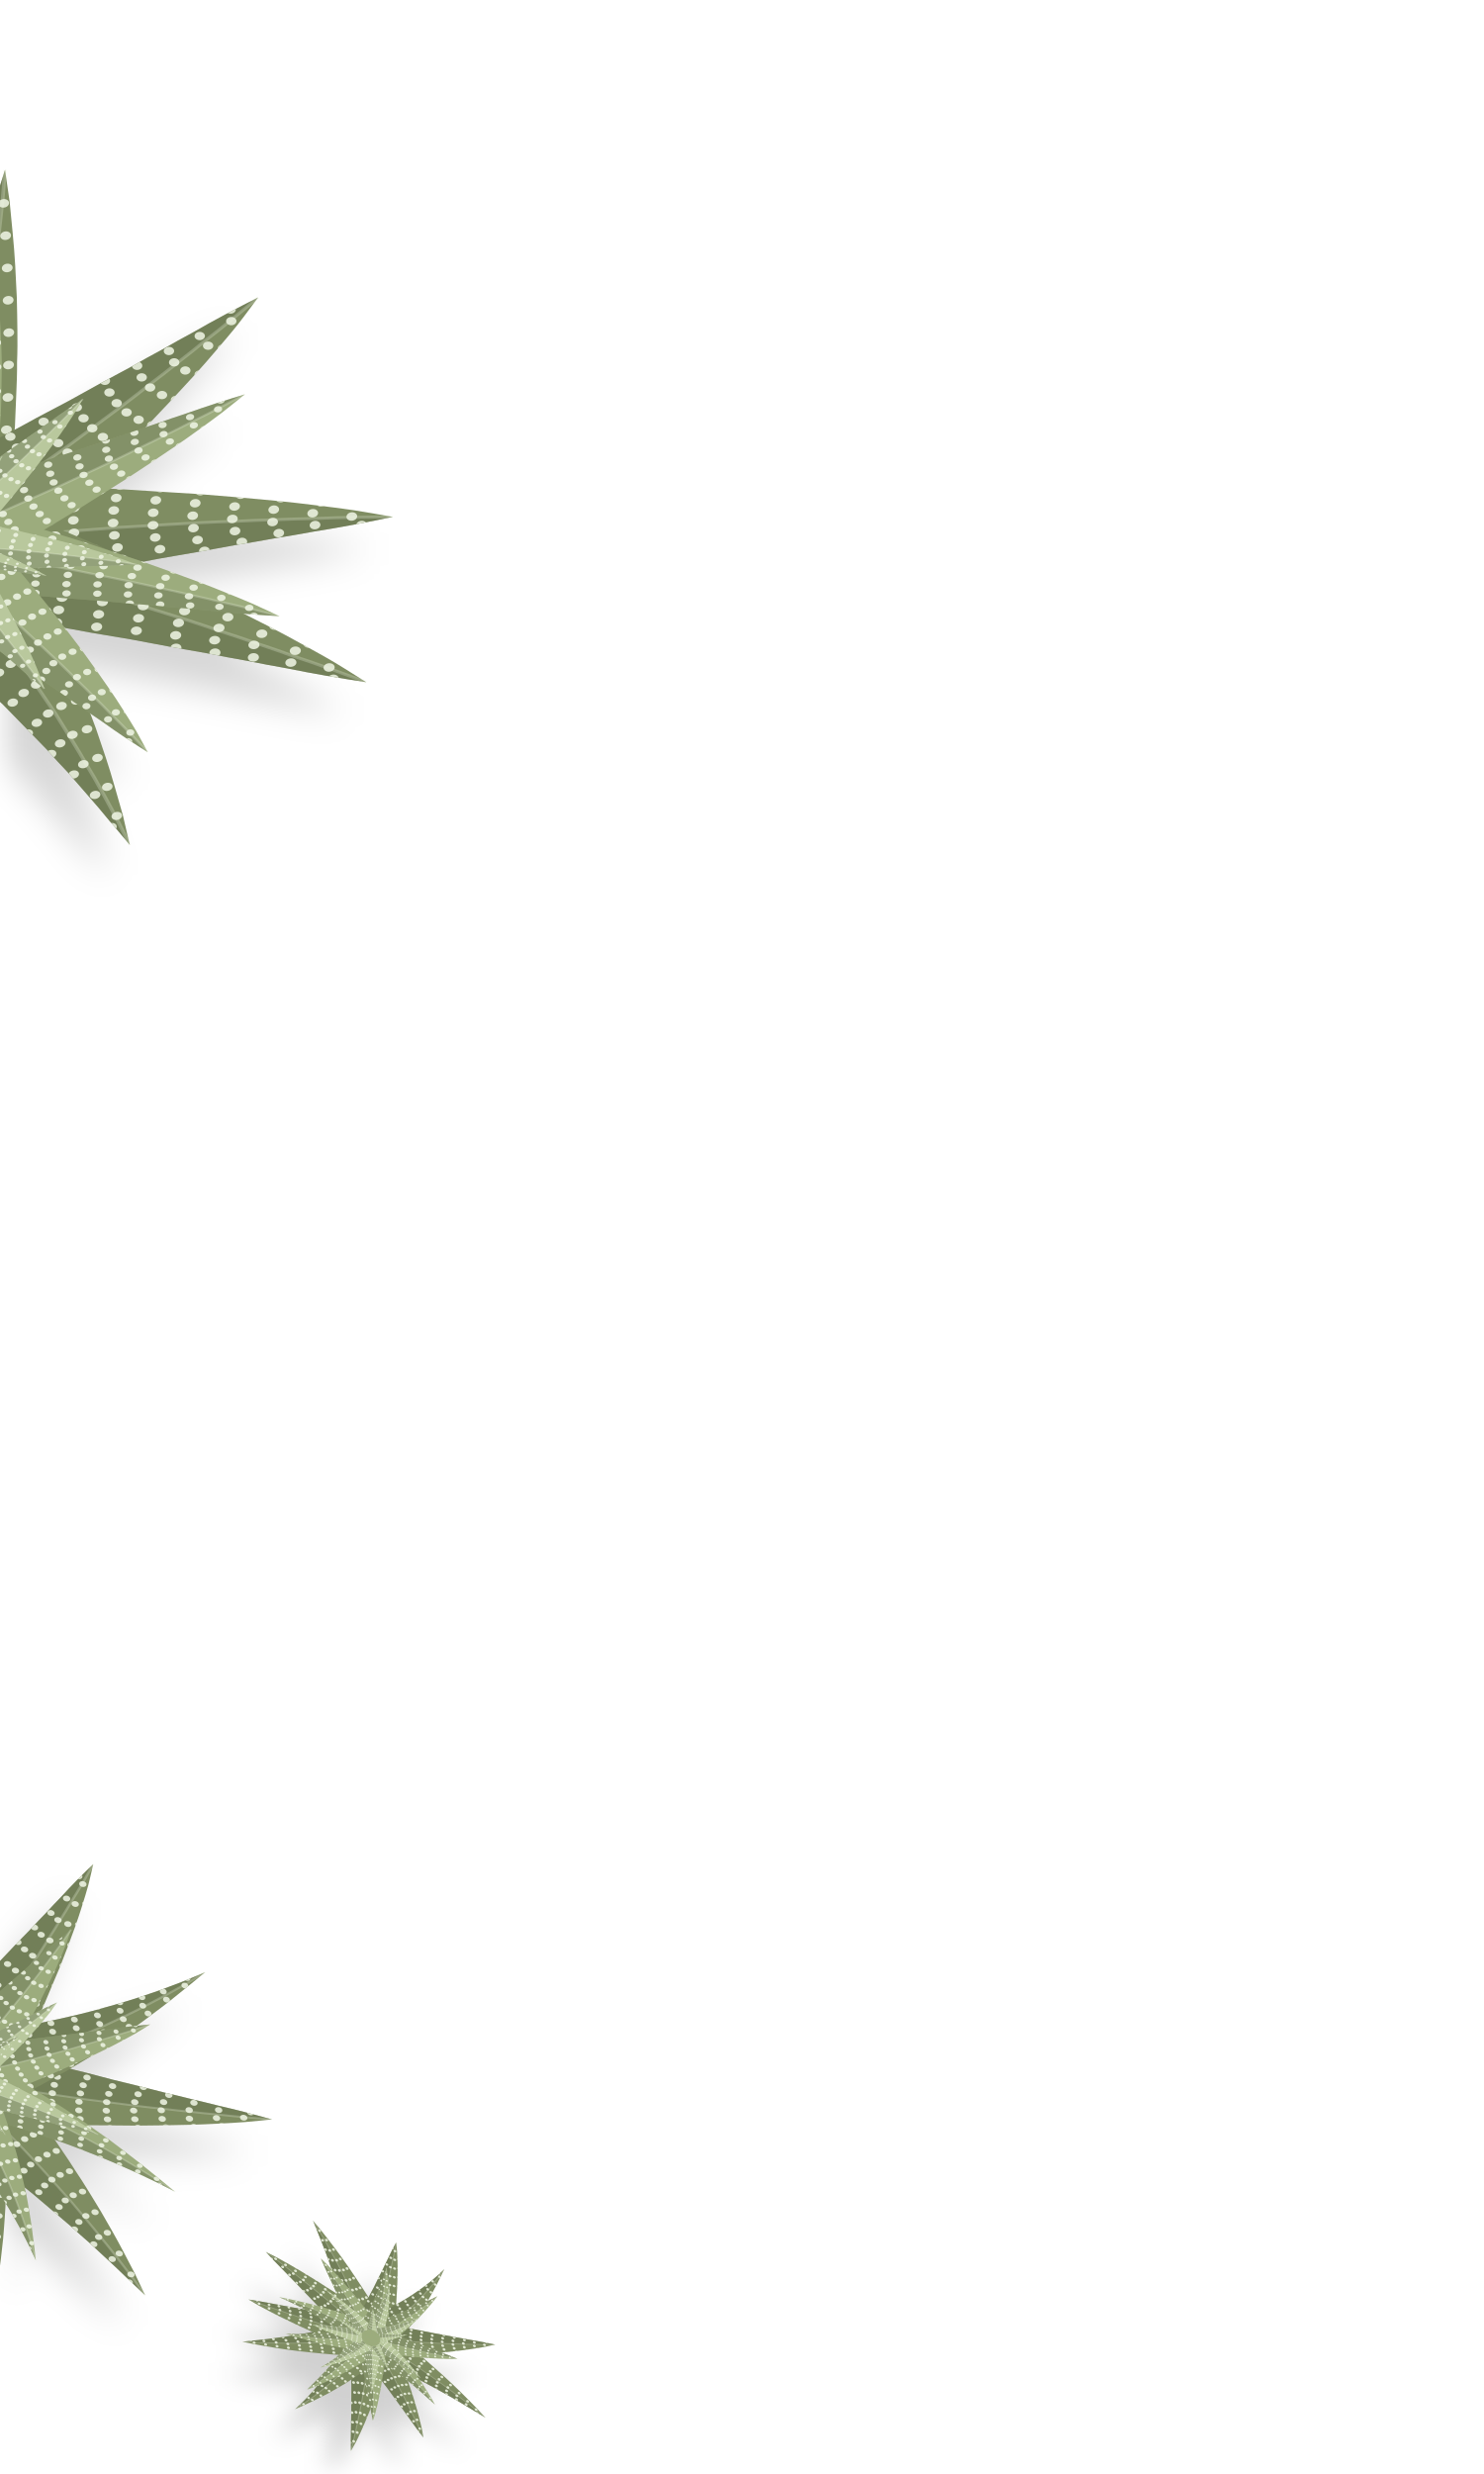
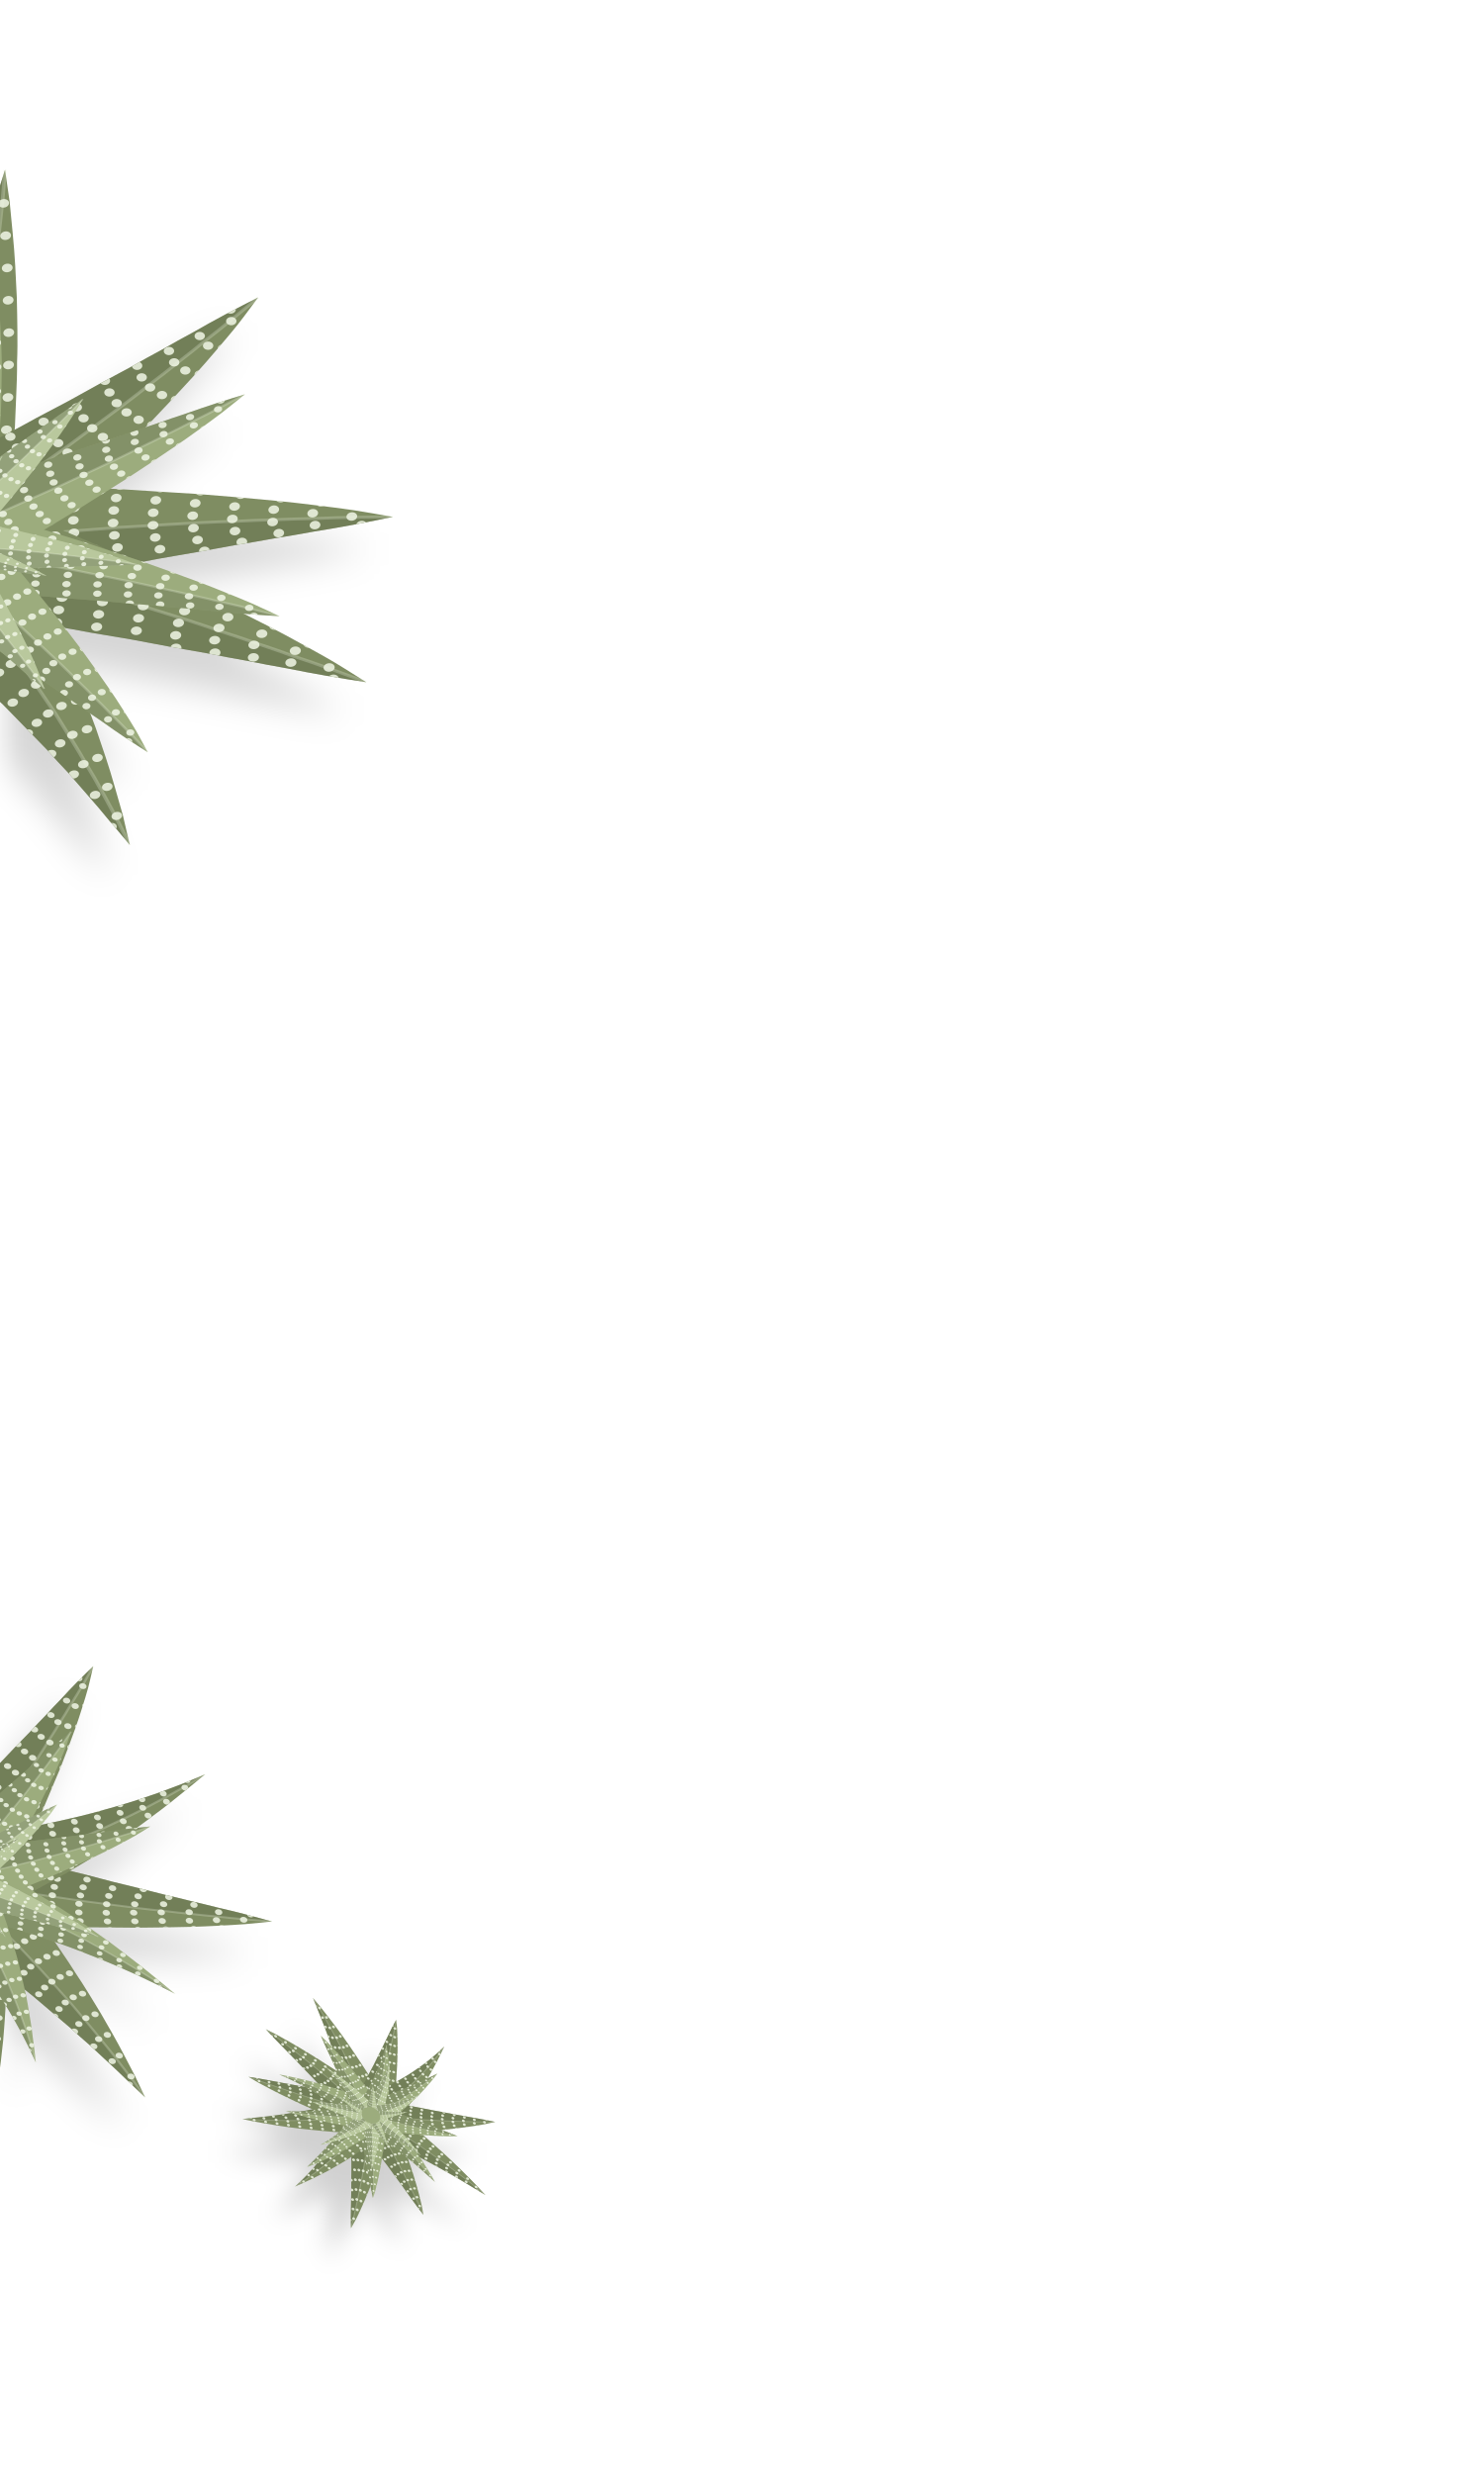
<svg xmlns="http://www.w3.org/2000/svg" viewBox="0 0 600 1000">
  <style>svg{background:#e6ebd3}.f-hi{fill:#f0f6e5}.f-1{fill:#d1ddbb}.f-2{fill:#b9c89d}.f-3{fill:#9cac7d}.f-4{fill:#7f8d62}.f-5{fill:#606b4a}.f-eye{fill:#3f7a3a}.k-hi{stroke:#f0f6e5}.k-1{stroke:#d1ddbb}.k-2{stroke:#b9c89d}.k-3{stroke:#9cac7d}.k-4{stroke:#7f8d62}.k-5{stroke:#606b4a}.k-eye{stroke:#3f7a3a}.s-hi{stop-color:#f0f6e5}.s-1{stop-color:#d1ddbb}.s-2{stop-color:#b9c89d}.s-3{stop-color:#9cac7d}.s-4{stop-color:#7f8d62}.s-5{stop-color:#606b4a}.s-eye{stop-color:#3f7a3a}</style>
  <defs>
    <clipPath id="green-3-lc0">
      <path d="M0 -4.1C1.4 -5.1 5.6 -8.5 8.4 -10.2C11.3 -11.8 14.1 -13.6 16.9 -14C19.8 -14.4 22.6 -13 25.4 -12.5C28.2 -12 31 -11.5 33.8 -11C36.6 -10.5 39.4 -9.9 42.2 -9.4C45 -8.8 47.8 -8.2 50.5 -7.6C53.3 -7 56.1 -6.4 58.9 -5.8C61.7 -5.1 64.4 -4.5 67.2 -3.8C69.9 -3.1 72.7 -2.4 75.5 -1.7C78.2 -1 81 -0.2 83.7 0.6C86.4 1.4 89.2 2.2 91.9 3.1C94.6 4 98.6 5.5 100 6L100 6C98.6 6.2 94.3 6.7 91.4 7C88.6 7.3 85.8 7.5 83 7.7C80.2 8 77.3 8.2 74.5 8.4C71.7 8.7 68.9 8.9 66.1 9.1C63.4 9.4 60.6 9.6 57.8 9.9C55 10.1 52.2 10.4 49.5 10.6C46.7 10.9 43.9 11.2 41.1 11.5C38.4 11.7 35.6 12 32.9 12.3C30.1 12.7 27.4 13 24.6 13.3C21.9 13.6 19.1 14.8 16.4 14.3C13.7 13.8 11 12 8.2 10.3C5.5 8.6 1.4 5.1 0 4.1Z" />
    </clipPath>
    <g id="green-3-l0">
      <path d="M0 -4.1C1.4 -5.1 5.6 -8.5 8.4 -10.2C11.3 -11.8 14.1 -13.6 16.9 -14C19.8 -14.4 22.6 -13 25.4 -12.5C28.2 -12 31 -11.5 33.8 -11C36.6 -10.5 39.4 -9.9 42.2 -9.4C45 -8.8 47.8 -8.2 50.5 -7.6C53.3 -7 56.1 -6.4 58.9 -5.8C61.7 -5.1 64.4 -4.5 67.2 -3.8C69.9 -3.1 72.7 -2.4 75.5 -1.7C78.2 -1 81 -0.2 83.7 0.6C86.4 1.4 89.2 2.2 91.9 3.1C94.6 4 98.6 5.5 100 6L100 6C98.6 6.2 94.3 6.7 91.4 7C88.6 7.3 85.8 7.5 83 7.7C80.2 8 77.3 8.2 74.5 8.4C71.7 8.7 68.9 8.9 66.1 9.1C63.4 9.4 60.6 9.6 57.8 9.9C55 10.1 52.2 10.4 49.5 10.6C46.7 10.9 43.9 11.2 41.1 11.5C38.4 11.7 35.6 12 32.9 12.3C30.1 12.7 27.4 13 24.6 13.3C21.9 13.6 19.1 14.8 16.4 14.3C13.7 13.8 11 12 8.2 10.3C5.5 8.6 1.4 5.1 0 4.1Z" />
      <path d="M0 0C1.4 0 5.6 0 8.3 0C11.1 0.1 13.9 0.1 16.7 0.2C19.4 0.2 22.2 0.3 25 0.4C27.8 0.5 30.6 0.6 33.3 0.7C36.1 0.8 38.9 0.9 41.7 1C44.4 1.2 47.2 1.3 50 1.5C52.8 1.7 55.6 1.8 58.3 2C61.1 2.2 63.9 2.4 66.7 2.7C69.4 2.9 72.2 3.1 75 3.4C77.8 3.6 80.6 3.9 83.3 4.2C86.1 4.4 88.9 4.7 91.7 5C94.4 5.3 98.6 5.8 100 6L100 6C98.6 6.2 94.3 6.7 91.4 7C88.6 7.3 85.8 7.5 83 7.7C80.2 8 77.3 8.2 74.5 8.4C71.7 8.7 68.9 8.9 66.1 9.1C63.4 9.4 60.6 9.6 57.8 9.9C55 10.1 52.2 10.4 49.5 10.6C46.7 10.9 43.9 11.2 41.1 11.5C38.4 11.7 35.6 12 32.9 12.3C30.1 12.7 27.4 13 24.6 13.3C21.9 13.6 19.1 14.8 16.4 14.3C13.7 13.8 11 12 8.2 10.3C5.5 8.6 1.4 5.1 0 4.1Z" class="f-5" opacity=".42" />
      <g clip-path="url(#green-3-lc0)">
        <path d="M17 -15.5Q12.5 0.1 17 15.7M25.5 -13.9Q21 0.3 25.5 14.5M34 -12.2Q29.5 0.6 34 13.3M42.5 -10.3Q38 0.9 42.5 12.2M51 -8.5Q46.5 1.4 51 11.2M59.5 -6.5Q55 1.9 59.5 10.3M68 -4.4Q63.5 2.5 68 9.5M76.5 -2.3Q72 3.2 76.5 8.7M85 0Q80.5 4 85 8.1M93.5 2.3Q89 4.9 93.5 7.5" class="k-hi" fill="none" stroke-width="2.3" stroke-linecap="round" stroke-dasharray="0 3.4" opacity=".85" />
      </g>
      <path d="M0 0C1.4 0 5.6 0 8.3 0C11.1 0.1 13.9 0.1 16.7 0.2C19.4 0.2 22.2 0.3 25 0.4C27.8 0.5 30.6 0.6 33.3 0.7C36.1 0.8 38.9 0.9 41.7 1C44.4 1.2 47.2 1.3 50 1.5C52.8 1.7 55.6 1.8 58.3 2C61.1 2.2 63.9 2.4 66.7 2.7C69.4 2.9 72.2 3.1 75 3.4C77.8 3.6 80.6 3.9 83.3 4.2C86.1 4.4 88.9 4.7 91.7 5C94.4 5.3 98.6 5.8 100 6" class="k-hi" fill="none" stroke-width="0.8" opacity=".25" />
    </g>
    <clipPath id="green-3-lc1">
      <path d="M0 -4.1C1.4 -5.1 5.7 -8.5 8.5 -10C11.4 -11.6 14.3 -13.3 17.2 -13.6C20 -13.9 22.9 -12.4 25.7 -11.8C28.5 -11.2 31.3 -10.6 34.2 -10C37 -9.3 39.8 -8.6 42.6 -7.9C45.4 -7.2 48.2 -6.5 50.9 -5.7C53.7 -5 56.5 -4.2 59.2 -3.4C62 -2.6 64.8 -1.7 67.5 -0.9C70.3 0 73 0.9 75.7 1.8C78.4 2.7 81.2 3.7 83.9 4.7C86.6 5.7 89.3 6.7 92 7.7C94.7 8.8 98.7 10.5 100 11L100 11C98.6 11 94.2 10.8 91.4 10.8C88.5 10.7 85.6 10.6 82.8 10.6C79.9 10.6 77.1 10.5 74.3 10.5C71.5 10.6 68.6 10.6 65.8 10.6C63 10.7 60.2 10.8 57.4 10.9C54.6 11 51.8 11.1 49.1 11.2C46.3 11.4 43.5 11.6 40.8 11.8C38 12 35.3 12.2 32.5 12.4C29.8 12.7 27 12.9 24.3 13.2C21.6 13.5 18.9 14.7 16.2 14.2C13.5 13.7 10.8 11.9 8.1 10.2C5.5 8.5 1.4 5.1 0 4.1Z" />
    </clipPath>
    <g id="green-3-l1">
      <path d="M0 -4.1C1.4 -5.1 5.7 -8.5 8.5 -10C11.4 -11.6 14.3 -13.3 17.2 -13.6C20 -13.9 22.9 -12.4 25.7 -11.8C28.5 -11.2 31.3 -10.6 34.2 -10C37 -9.3 39.8 -8.6 42.6 -7.9C45.4 -7.2 48.2 -6.5 50.9 -5.7C53.7 -5 56.5 -4.2 59.2 -3.4C62 -2.6 64.8 -1.7 67.5 -0.9C70.3 0 73 0.9 75.7 1.8C78.4 2.7 81.2 3.7 83.9 4.7C86.6 5.7 89.3 6.7 92 7.7C94.7 8.8 98.7 10.5 100 11L100 11C98.6 11 94.2 10.8 91.4 10.8C88.5 10.7 85.6 10.6 82.8 10.6C79.9 10.6 77.1 10.5 74.3 10.5C71.5 10.6 68.6 10.6 65.8 10.6C63 10.7 60.2 10.8 57.4 10.9C54.6 11 51.8 11.1 49.1 11.2C46.3 11.4 43.5 11.6 40.8 11.8C38 12 35.3 12.2 32.5 12.4C29.8 12.7 27 12.9 24.3 13.2C21.6 13.5 18.9 14.7 16.2 14.2C13.5 13.7 10.8 11.9 8.1 10.2C5.5 8.5 1.4 5.1 0 4.1Z" />
      <path d="M0 0C1.4 0 5.6 0 8.3 0.1C11.1 0.1 13.9 0.2 16.7 0.3C19.4 0.4 22.2 0.5 25 0.7C27.8 0.8 30.6 1 33.3 1.2C36.1 1.4 38.9 1.7 41.7 1.9C44.4 2.2 47.2 2.4 50 2.8C52.8 3.1 55.6 3.4 58.3 3.7C61.1 4.1 63.9 4.5 66.7 4.9C69.4 5.3 72.2 5.7 75 6.2C77.8 6.6 80.6 7.1 83.3 7.6C86.1 8.1 88.9 8.7 91.7 9.2C94.4 9.8 98.6 10.7 100 11L100 11C98.6 11 94.2 10.8 91.4 10.8C88.5 10.7 85.6 10.6 82.8 10.6C79.9 10.6 77.1 10.5 74.3 10.5C71.5 10.6 68.6 10.6 65.8 10.6C63 10.7 60.2 10.8 57.4 10.9C54.6 11 51.8 11.1 49.1 11.2C46.3 11.4 43.5 11.6 40.8 11.8C38 12 35.3 12.2 32.5 12.4C29.8 12.7 27 12.9 24.3 13.2C21.6 13.5 18.9 14.7 16.2 14.2C13.5 13.7 10.8 11.9 8.1 10.2C5.5 8.5 1.4 5.1 0 4.1Z" class="f-5" opacity=".42" />
      <g clip-path="url(#green-3-lc1)">
        <path d="M17 -15.4Q12.5 0.2 17 15.8M25.5 -13.6Q21 0.6 25.5 14.7M34 -11.7Q29.5 1.1 34 13.8M42.5 -9.6Q38 1.7 42.5 13M51 -7.3Q46.5 2.5 51 12.4M59.5 -4.9Q55 3.5 59.5 11.9M68 -2.3Q63.5 4.6 68 11.6M76.5 0.4Q72 5.9 76.5 11.4M85 3.3Q80.5 7.4 85 11.5M93.5 6.4Q89 9 93.5 11.6" class="k-hi" fill="none" stroke-width="2.3" stroke-linecap="round" stroke-dasharray="0 3.4" opacity=".85" />
      </g>
      <path d="M0 0C1.4 0 5.6 0 8.3 0.1C11.1 0.1 13.9 0.2 16.7 0.3C19.4 0.4 22.2 0.5 25 0.7C27.8 0.8 30.6 1 33.3 1.2C36.1 1.4 38.9 1.7 41.7 1.9C44.4 2.2 47.2 2.4 50 2.8C52.8 3.1 55.6 3.4 58.3 3.7C61.1 4.1 63.9 4.5 66.7 4.9C69.4 5.3 72.2 5.7 75 6.2C77.8 6.6 80.6 7.1 83.3 7.6C86.1 8.1 88.9 8.7 91.7 9.2C94.4 9.8 98.6 10.7 100 11" class="k-hi" fill="none" stroke-width="0.8" opacity=".25" />
    </g>
    <clipPath id="green-3-lc2">
      <path d="M0 -4.1C1.4 -5.1 5.7 -8.4 8.6 -9.9C11.5 -11.4 14.5 -13 17.4 -13.2C20.3 -13.4 23.1 -11.9 26 -11.2C28.8 -10.5 31.7 -9.7 34.5 -8.9C37.3 -8.2 40.1 -7.4 42.9 -6.5C45.7 -5.7 48.5 -4.8 51.3 -3.9C54 -3 56.8 -2 59.5 -1C62.3 0 65 1 67.8 2C70.5 3.1 73.2 4.1 75.9 5.3C78.6 6.4 81.3 7.5 84 8.7C86.7 9.9 89.3 11.1 92 12.3C94.7 13.5 98.7 15.4 100 16L100 16C98.6 15.8 94.2 15 91.3 14.6C88.4 14.2 85.6 13.9 82.7 13.5C79.8 13.2 77 13 74.1 12.7C71.3 12.5 68.4 12.3 65.6 12.2C62.8 12.1 59.9 12 57.1 11.9C54.3 11.9 51.5 11.8 48.7 11.9C46 11.9 43.2 12 40.4 12.1C37.7 12.2 34.9 12.3 32.2 12.5C29.5 12.7 26.7 12.9 24 13.2C21.3 13.4 18.6 14.6 15.9 14.1C13.3 13.5 10.7 11.8 8.1 10.1C5.4 8.5 1.3 5.1 0 4.1Z" />
    </clipPath>
    <g id="green-3-l2">
      <path d="M0 -4.1C1.4 -5.1 5.7 -8.4 8.6 -9.9C11.5 -11.4 14.5 -13 17.4 -13.2C20.3 -13.4 23.1 -11.9 26 -11.2C28.8 -10.5 31.7 -9.7 34.5 -8.9C37.3 -8.2 40.1 -7.4 42.9 -6.5C45.7 -5.7 48.5 -4.8 51.3 -3.9C54 -3 56.8 -2 59.5 -1C62.3 0 65 1 67.8 2C70.5 3.1 73.2 4.1 75.9 5.3C78.6 6.4 81.3 7.5 84 8.7C86.7 9.9 89.3 11.1 92 12.3C94.7 13.5 98.7 15.4 100 16L100 16C98.6 15.8 94.2 15 91.3 14.6C88.4 14.2 85.6 13.9 82.7 13.5C79.8 13.2 77 13 74.1 12.7C71.3 12.5 68.4 12.3 65.6 12.2C62.8 12.1 59.9 12 57.1 11.9C54.3 11.9 51.5 11.8 48.7 11.9C46 11.9 43.2 12 40.4 12.1C37.7 12.2 34.9 12.3 32.2 12.5C29.5 12.7 26.7 12.9 24 13.2C21.3 13.4 18.6 14.6 15.9 14.1C13.3 13.5 10.7 11.8 8.1 10.1C5.4 8.5 1.3 5.1 0 4.1Z" />
      <path d="M0 0C1.4 0 5.6 0 8.3 0.1C11.1 0.2 13.9 0.3 16.7 0.4C19.4 0.6 22.2 0.8 25 1C27.8 1.2 30.6 1.5 33.3 1.8C36.1 2.1 38.9 2.4 41.7 2.8C44.4 3.1 47.2 3.6 50 4C52.8 4.4 55.6 4.9 58.3 5.4C61.1 6 63.9 6.5 66.7 7.1C69.4 7.7 72.2 8.3 75 9C77.8 9.7 80.6 10.4 83.3 11.1C86.1 11.9 88.9 12.6 91.7 13.4C94.4 14.3 98.6 15.6 100 16L100 16C98.6 15.8 94.2 15 91.3 14.6C88.4 14.2 85.6 13.9 82.7 13.5C79.8 13.2 77 13 74.1 12.7C71.3 12.5 68.4 12.3 65.6 12.2C62.8 12.1 59.9 12 57.1 11.9C54.3 11.9 51.5 11.8 48.7 11.9C46 11.9 43.2 12 40.4 12.1C37.7 12.2 34.9 12.3 32.2 12.5C29.5 12.7 26.7 12.9 24 13.2C21.3 13.4 18.6 14.6 15.9 14.1C13.3 13.5 10.7 11.8 8.1 10.1C5.4 8.5 1.3 5.1 0 4.1Z" class="f-5" opacity=".42" />
      <g clip-path="url(#green-3-lc2)">
        <path d="M17 -15.3Q12.5 0.3 17 15.9M25.5 -13.4Q21 0.8 25.5 15M34 -11.2Q29.5 1.5 34 14.3M42.5 -8.8Q38 2.5 42.5 13.8M51 -6.2Q46.5 3.7 51 13.5M59.5 -3.3Q55 5.1 59.5 13.5M68 -0.2Q63.5 6.8 68 13.7M76.5 3.1Q72 8.6 76.5 14.1M85 6.7Q80.5 10.8 85 14.8M93.5 10.5Q89 13.1 93.5 15.7" class="k-hi" fill="none" stroke-width="2.3" stroke-linecap="round" stroke-dasharray="0 3.4" opacity=".85" />
      </g>
      <path d="M0 0C1.4 0 5.6 0 8.3 0.1C11.1 0.2 13.9 0.3 16.7 0.4C19.4 0.6 22.2 0.8 25 1C27.8 1.2 30.6 1.5 33.3 1.8C36.1 2.1 38.9 2.4 41.7 2.8C44.4 3.1 47.2 3.6 50 4C52.8 4.4 55.6 4.9 58.3 5.4C61.1 6 63.9 6.5 66.7 7.1C69.4 7.7 72.2 8.3 75 9C77.8 9.7 80.6 10.4 83.3 11.1C86.1 11.9 88.9 12.6 91.7 13.4C94.4 14.3 98.6 15.6 100 16" class="k-hi" fill="none" stroke-width="0.8" opacity=".25" />
    </g>
    <g id="green-3-i1">
      <g transform="translate(-30 220) rotate(-8) scale(1 0.78)">
        <use href="#green-3-l0" class="f-4" transform="rotate(2.5) scale(1.892 1.9)" />
        <use href="#green-3-l0" class="f-4" transform="rotate(28) scale(1.97 1.9)" />
        <use href="#green-3-l1" class="f-4" transform="rotate(62.4) scale(1.798 1.9)" />
        <use href="#green-3-l2" class="f-4" transform="rotate(100.7) scale(1.814 1.9)" />
        <use href="#green-3-l0" class="f-4" transform="rotate(127.2) scale(1.926 1.9)" />
        <use href="#green-3-l0" class="f-4" transform="rotate(167) scale(1.875 1.9)" />
        <use href="#green-3-l2" class="f-4" transform="rotate(199) scale(1.9 -1.9)" />
        <use href="#green-3-l1" class="f-4" transform="rotate(230.6) scale(1.849 -1.9)" />
        <use href="#green-3-l0" class="f-4" transform="rotate(255.7) scale(2.01 -1.9)" />
        <use href="#green-3-l1" class="f-4" transform="rotate(292) scale(1.927 -1.9)" />
        <use href="#green-3-l0" class="f-4" transform="rotate(328.7) scale(1.789 -1.9)" />
        <use href="#green-3-l0" class="f-3" transform="rotate(21.2) scale(1.508 1.406)" />
        <use href="#green-3-l0" class="f-3" transform="rotate(54.5) scale(1.447 1.406)" />
        <use href="#green-3-l1" class="f-3" transform="rotate(92.8) scale(1.449 1.406)" />
        <use href="#green-3-l2" class="f-3" transform="rotate(131.2) scale(1.328 1.406)" />
        <use href="#green-3-l2" class="f-3" transform="rotate(181.4) scale(1.356 -1.406)" />
        <use href="#green-3-l0" class="f-3" transform="rotate(212.6) scale(1.469 -1.406)" />
        <use href="#green-3-l2" class="f-3" transform="rotate(257.8) scale(1.297 -1.406)" />
        <use href="#green-3-l2" class="f-3" transform="rotate(296.7) scale(1.414 -1.406)" />
        <use href="#green-3-l0" class="f-3" transform="rotate(341.7) scale(1.462 -1.406)" />
        <use href="#green-3-l0" class="f-2" transform="rotate(13.3) scale(0.868 0.95)" />
        <use href="#green-3-l0" class="f-2" transform="rotate(61) scale(0.914 0.95)" />
        <use href="#green-3-l1" class="f-2" transform="rotate(113.5) scale(0.95 0.95)" />
        <use href="#green-3-l2" class="f-2" transform="rotate(163.6) scale(0.982 0.95)" />
        <use href="#green-3-l0" class="f-2" transform="rotate(211.8) scale(0.968 -0.95)" />
        <use href="#green-3-l1" class="f-2" transform="rotate(264.3) scale(0.862 -0.95)" />
        <use href="#green-3-l0" class="f-2" transform="rotate(321.8) scale(0.949 -0.95)" />
        <use href="#green-3-l0" class="f-2" transform="rotate(24.6) scale(0.525 0.532)" />
        <use href="#green-3-l0" class="f-2" transform="rotate(102.8) scale(0.524 0.532)" />
        <use href="#green-3-l0" class="f-2" transform="rotate(178.1) scale(0.552 0.532)" />
        <use href="#green-3-l1" class="f-2" transform="rotate(252) scale(0.565 -0.532)" />
        <use href="#green-3-l0" class="f-2" transform="rotate(315.3) scale(0.532 -0.532)" />
        <circle r="13" class="f-3" />
      </g>
    </g>
    <filter id="green-3-sh0.16-7" x="-30%" y="-30%" width="160%" height="160%">
      <feColorMatrix values="0 0 0 0 0 0 0 0 0 0 0 0 0 0 0 0 0 0 0.16 0" />
      <feGaussianBlur stdDeviation="7" />
    </filter>
    <g id="green-3-i2">
-       <g transform="translate(-20 840) rotate(12) scale(1 0.78)">
+       <g transform="translate(-20 760) rotate(12) scale(1 0.78)">
        <use href="#green-3-l0" class="f-4" transform="rotate(-2.6) scale(1.311 -1.3)" />
        <use href="#green-3-l1" class="f-4" transform="rotate(36.8) scale(1.296 1.3)" />
        <use href="#green-3-l1" class="f-4" transform="rotate(66.4) scale(1.229 1.3)" />
        <use href="#green-3-l1" class="f-4" transform="rotate(104.1) scale(1.387 1.3)" />
        <use href="#green-3-l1" class="f-4" transform="rotate(132) scale(1.325 1.3)" />
        <use href="#green-3-l2" class="f-4" transform="rotate(160.7) scale(1.262 1.3)" />
        <use href="#green-3-l1" class="f-4" transform="rotate(194.9) scale(1.196 -1.3)" />
        <use href="#green-3-l1" class="f-4" transform="rotate(223.8) scale(1.328 -1.3)" />
        <use href="#green-3-l1" class="f-4" transform="rotate(255.5) scale(1.186 -1.3)" />
        <use href="#green-3-l0" class="f-4" transform="rotate(290.7) scale(1.294 -1.3)" />
        <use href="#green-3-l2" class="f-4" transform="rotate(328.3) scale(1.207 -1.3)" />
        <use href="#green-3-l2" class="f-3" transform="rotate(10.2) scale(1.026 0.962)" />
        <use href="#green-3-l2" class="f-3" transform="rotate(50.3) scale(0.953 0.962)" />
        <use href="#green-3-l0" class="f-3" transform="rotate(99) scale(1.025 0.962)" />
        <use href="#green-3-l1" class="f-3" transform="rotate(131.7) scale(0.965 0.962)" />
        <use href="#green-3-l1" class="f-3" transform="rotate(175.7) scale(0.885 0.962)" />
        <use href="#green-3-l2" class="f-3" transform="rotate(224) scale(0.972 -0.962)" />
        <use href="#green-3-l0" class="f-3" transform="rotate(255.1) scale(0.935 -0.962)" />
        <use href="#green-3-l0" class="f-3" transform="rotate(295.2) scale(0.949 -0.962)" />
        <use href="#green-3-l0" class="f-3" transform="rotate(330.5) scale(0.888 -0.962)" />
        <use href="#green-3-l0" class="f-2" transform="rotate(7.9) scale(0.643 0.65)" />
        <use href="#green-3-l2" class="f-2" transform="rotate(62.8) scale(0.65 0.65)" />
        <use href="#green-3-l0" class="f-2" transform="rotate(114.8) scale(0.652 0.65)" />
        <use href="#green-3-l2" class="f-2" transform="rotate(158.4) scale(0.595 0.65)" />
        <use href="#green-3-l1" class="f-2" transform="rotate(215.1) scale(0.613 -0.65)" />
        <use href="#green-3-l1" class="f-2" transform="rotate(260.3) scale(0.598 -0.65)" />
        <use href="#green-3-l0" class="f-2" transform="rotate(309.3) scale(0.612 -0.65)" />
        <use href="#green-3-l2" class="f-2" transform="rotate(31.2) scale(0.344 0.364)" />
        <use href="#green-3-l1" class="f-2" transform="rotate(97.4) scale(0.391 0.364)" />
        <use href="#green-3-l0" class="f-2" transform="rotate(173.1) scale(0.347 0.364)" />
        <use href="#green-3-l2" class="f-2" transform="rotate(239.9) scale(0.391 -0.364)" />
        <use href="#green-3-l0" class="f-2" transform="rotate(312.8) scale(0.372 -0.364)" />
        <circle r="9" class="f-3" />
      </g>
    </g>
    <g id="green-3-i3">
-       <g transform="translate(150 945) rotate(30) scale(1 0.78)">
+       <g transform="translate(150 855) rotate(30) scale(1 0.78)">
        <use href="#green-3-l1" class="f-4" transform="rotate(0.2) scale(0.562 0.54)" />
        <use href="#green-3-l0" class="f-4" transform="rotate(35.2) scale(0.494 0.54)" />
        <use href="#green-3-l0" class="f-4" transform="rotate(71) scale(0.58 0.54)" />
        <use href="#green-3-l2" class="f-4" transform="rotate(93.9) scale(0.524 0.54)" />
        <use href="#green-3-l1" class="f-4" transform="rotate(135.6) scale(0.561 0.54)" />
        <use href="#green-3-l0" class="f-4" transform="rotate(160.5) scale(0.526 0.54)" />
        <use href="#green-3-l0" class="f-4" transform="rotate(195.2) scale(0.553 -0.54)" />
        <use href="#green-3-l1" class="f-4" transform="rotate(226.4) scale(0.576 -0.54)" />
        <use href="#green-3-l0" class="f-4" transform="rotate(261.7) scale(0.504 -0.54)" />
        <use href="#green-3-l2" class="f-4" transform="rotate(293) scale(0.505 -0.54)" />
        <use href="#green-3-l0" class="f-4" transform="rotate(330.4) scale(0.534 -0.54)" />
        <use href="#green-3-l1" class="f-3" transform="rotate(13.8) scale(0.38 0.4)" />
        <use href="#green-3-l0" class="f-3" transform="rotate(61.2) scale(0.405 0.4)" />
        <use href="#green-3-l1" class="f-3" transform="rotate(100.6) scale(0.413 0.4)" />
        <use href="#green-3-l2" class="f-3" transform="rotate(136.7) scale(0.362 0.4)" />
        <use href="#green-3-l2" class="f-3" transform="rotate(181.3) scale(0.403 -0.4)" />
        <use href="#green-3-l0" class="f-3" transform="rotate(217.4) scale(0.405 -0.4)" />
        <use href="#green-3-l1" class="f-3" transform="rotate(263.1) scale(0.364 -0.4)" />
        <use href="#green-3-l1" class="f-3" transform="rotate(298.9) scale(0.386 -0.4)" />
        <use href="#green-3-l0" class="f-3" transform="rotate(343) scale(0.368 -0.4)" />
        <use href="#green-3-l1" class="f-2" transform="rotate(4.8) scale(0.258 0.27)" />
        <use href="#green-3-l0" class="f-2" transform="rotate(61.6) scale(0.265 0.27)" />
        <use href="#green-3-l2" class="f-2" transform="rotate(105.4) scale(0.287 0.27)" />
        <use href="#green-3-l0" class="f-2" transform="rotate(154.7) scale(0.25 0.27)" />
        <use href="#green-3-l2" class="f-2" transform="rotate(210.2) scale(0.273 -0.27)" />
        <use href="#green-3-l2" class="f-2" transform="rotate(270.5) scale(0.282 -0.27)" />
        <use href="#green-3-l2" class="f-2" transform="rotate(310.1) scale(0.251 -0.27)" />
        <use href="#green-3-l0" class="f-2" transform="rotate(35) scale(0.156 0.151)" />
        <use href="#green-3-l2" class="f-2" transform="rotate(98.3) scale(0.15 0.151)" />
        <use href="#green-3-l0" class="f-2" transform="rotate(177.3) scale(0.153 0.151)" />
        <use href="#green-3-l0" class="f-2" transform="rotate(252.5) scale(0.144 -0.151)" />
        <use href="#green-3-l1" class="f-2" transform="rotate(323.7) scale(0.161 -0.151)" />
        <circle r="4" class="f-3" />
      </g>
    </g>
    <filter id="green-3-sh0.18-5" x="-30%" y="-30%" width="160%" height="160%">
      <feColorMatrix values="0 0 0 0 0 0 0 0 0 0 0 0 0 0 0 0 0 0 0.18 0" />
      <feGaussianBlur stdDeviation="5" />
    </filter>
  </defs>
  <g class="wp-item" data-pivot="-300 220">
    <use href="#green-3-i1" filter="url(#green-3-sh0.16-7)" transform="translate(-9 13)" />
    <use href="#green-3-i1" />
  </g>
-   <g class="wp-item" data-pivot="-300 840">
+   <g class="wp-item" data-pivot="-300 760">
    <use href="#green-3-i2" filter="url(#green-3-sh0.16-7)" transform="translate(-9 13)" />
    <use href="#green-3-i2" />
  </g>
-   <g class="wp-item" data-pivot="-300 950">
+   <g class="wp-item" data-pivot="-300 860">
    <use href="#green-3-i3" filter="url(#green-3-sh0.18-5)" transform="translate(-9 13)" />
    <use href="#green-3-i3" />
  </g>
</svg>
